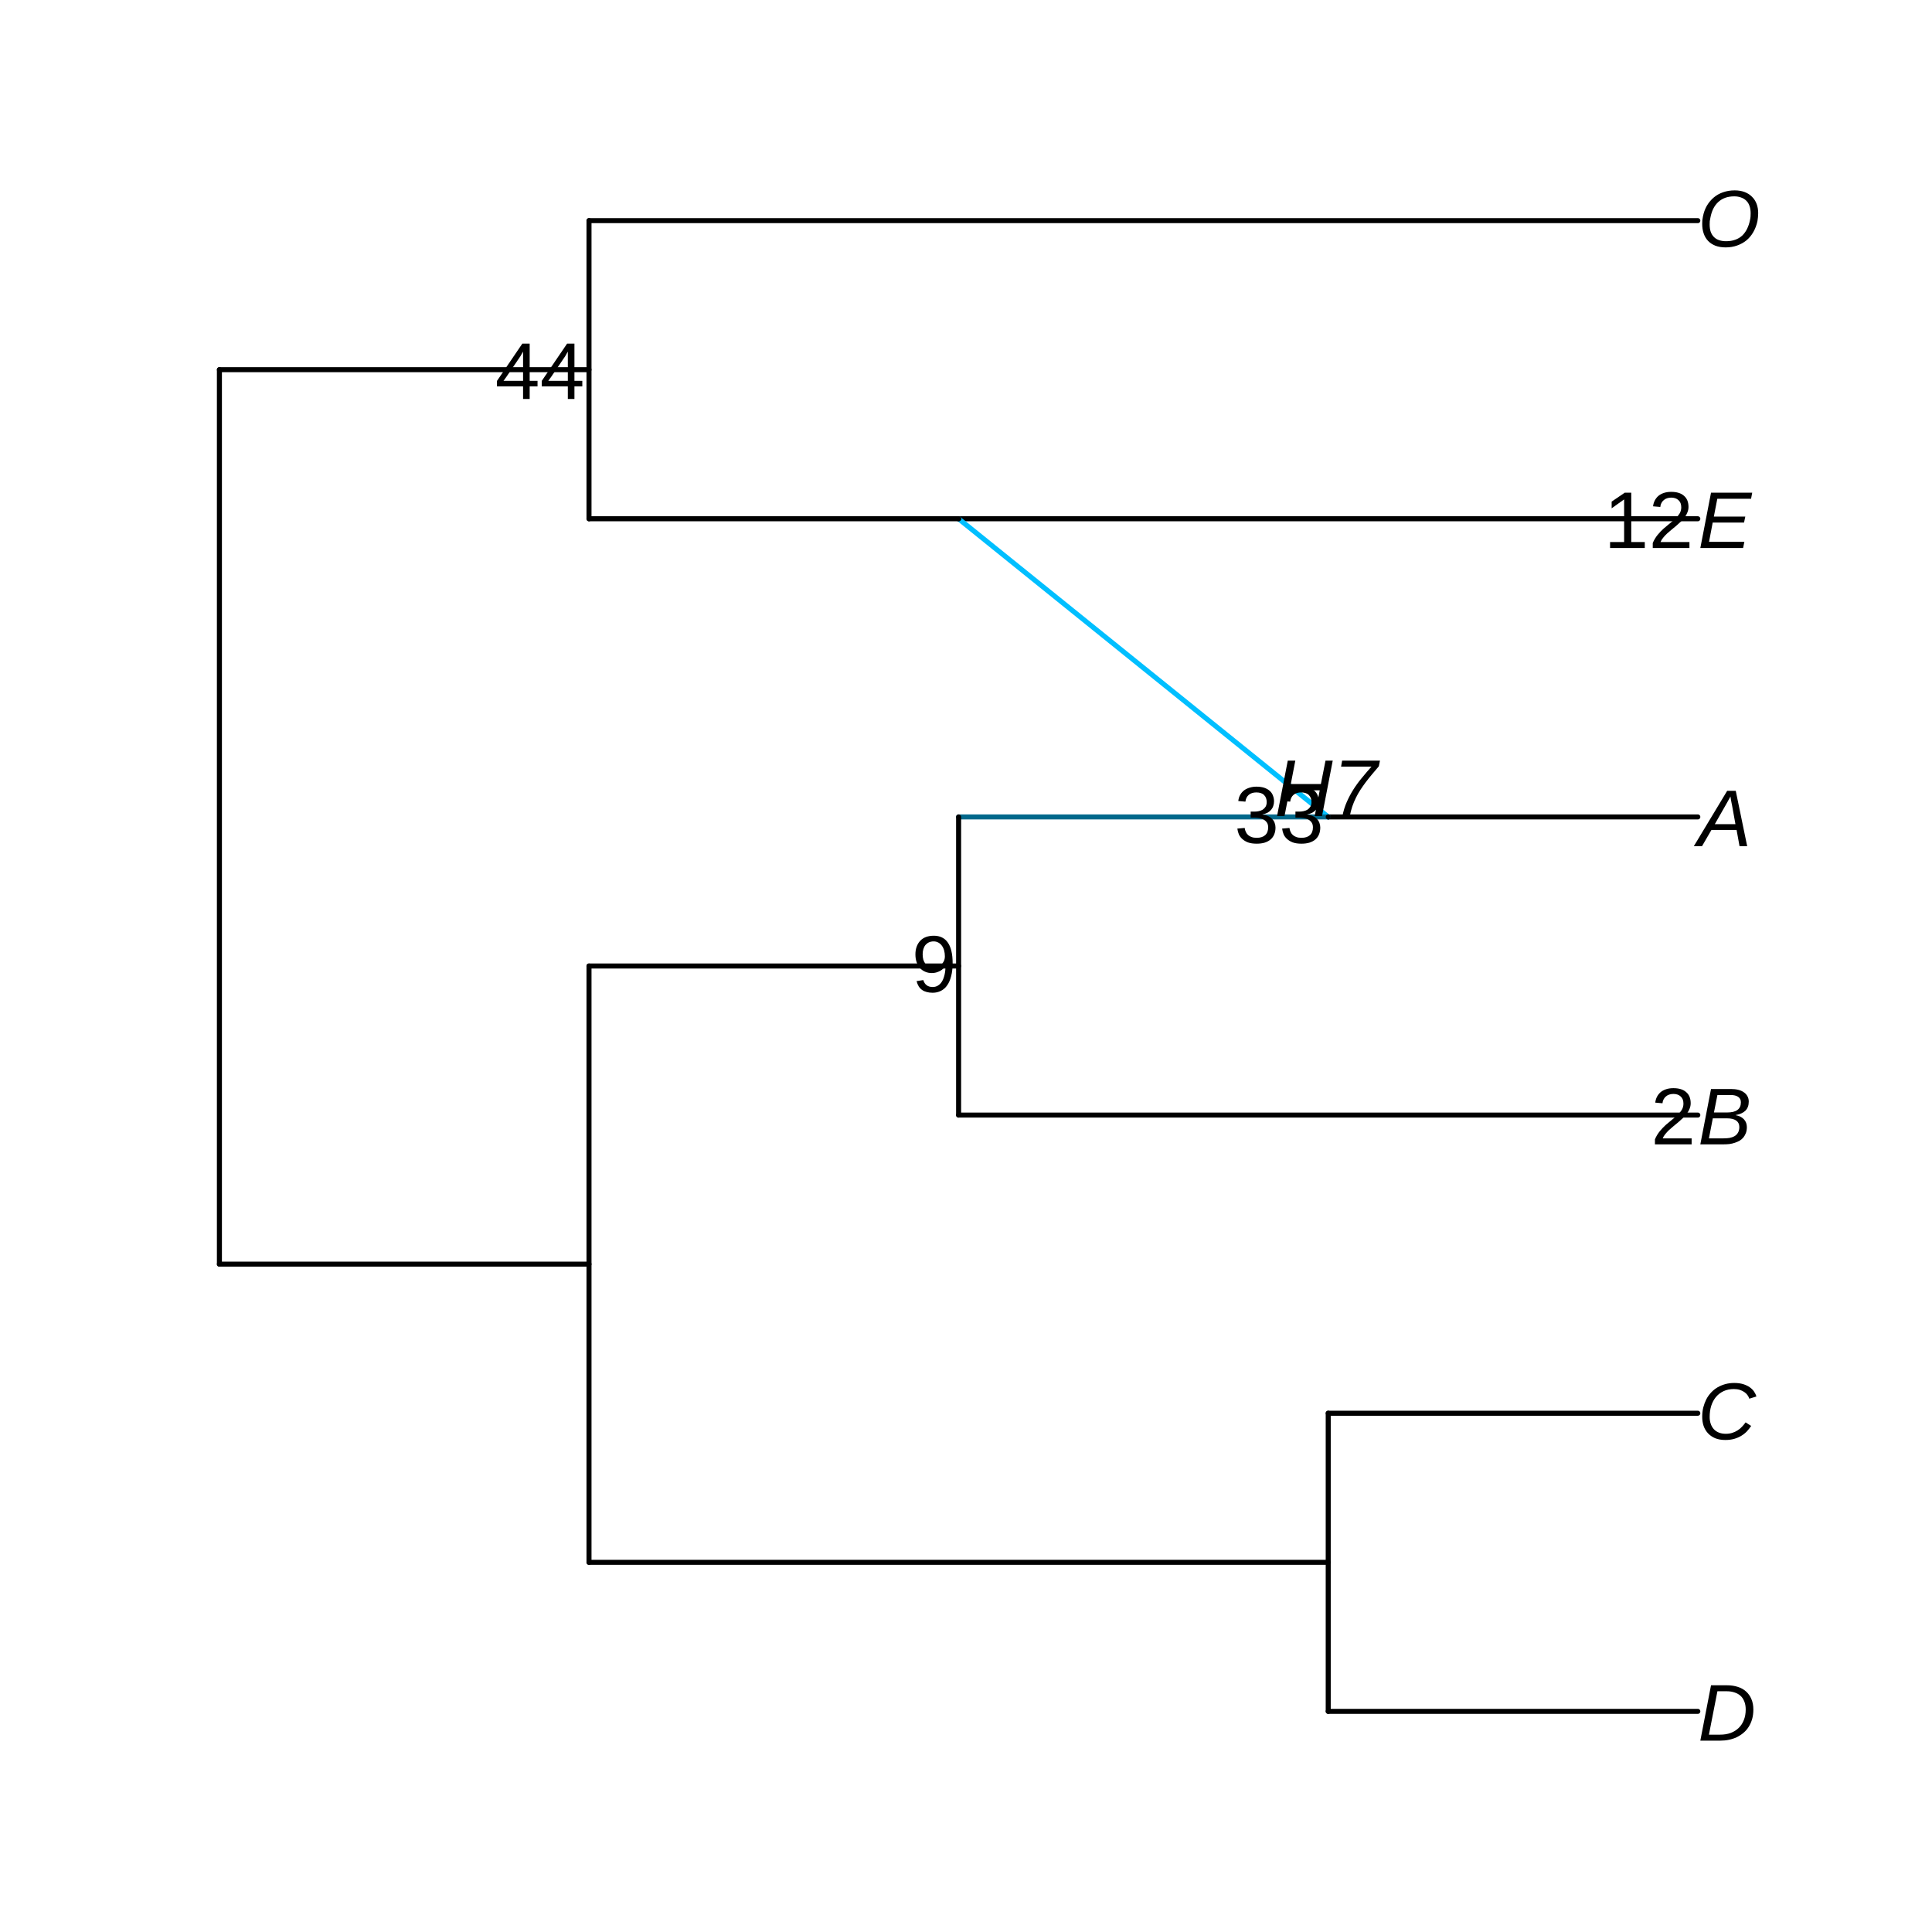
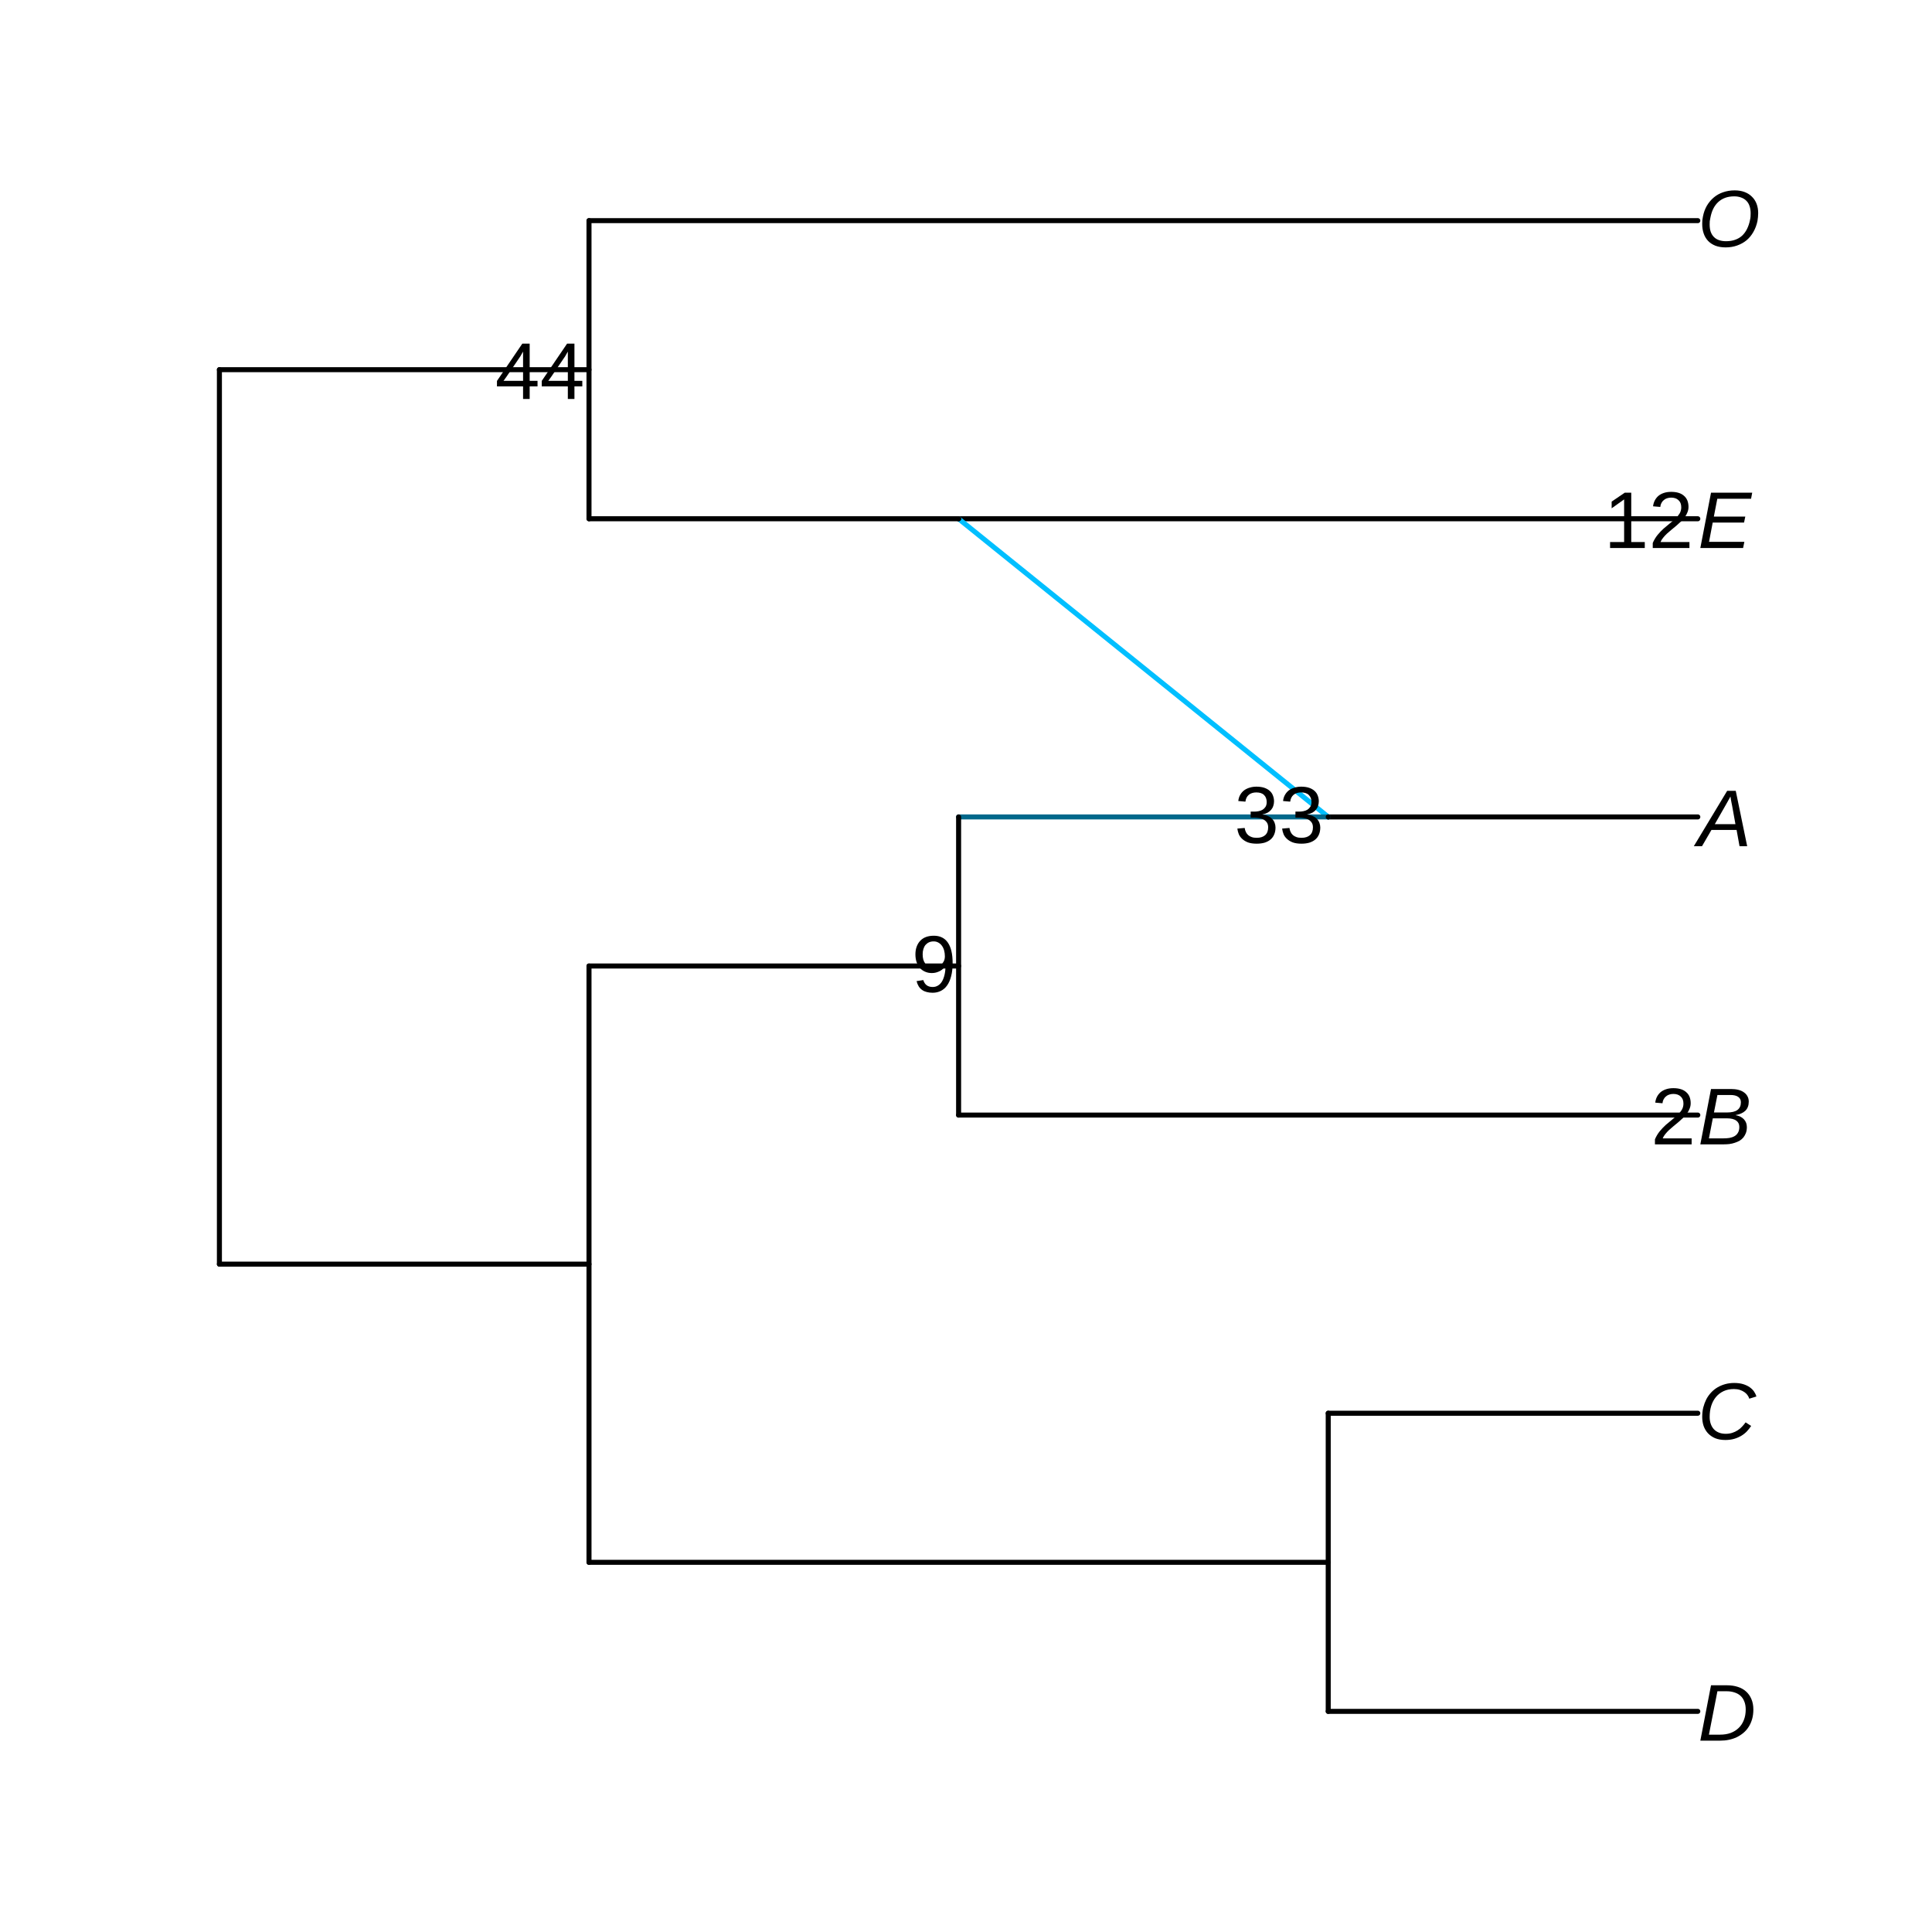
<svg xmlns="http://www.w3.org/2000/svg" xmlns:xlink="http://www.w3.org/1999/xlink" width="288pt" height="288pt" viewBox="0 0 288 288" version="1.1">
  <defs>
    <g>
      <symbol overflow="visible" id="glyph0-0">
        <path style="stroke:none;" d="M 0.406 0 L 0.406 -8 L 3.594 -8 L 3.594 0 Z M 0.797 -0.406 L 3.188 -0.406 L 3.188 -7.594 L 0.797 -7.594 Z M 0.797 -0.406 " />
      </symbol>
      <symbol overflow="visible" id="glyph0-1">
        <path style="stroke:none;" d="M 7.953 -1.969 C 7.766 -1.688 7.551 -1.414 7.312 -1.156 C 7.07 -0.906 6.797 -0.688 6.484 -0.5 C 6.18 -0.312 5.832 -0.16 5.438 -0.047 C 5.051 0.066 4.609 0.125 4.109 0.125 C 3.523 0.125 3.016 0.035 2.578 -0.141 C 2.148 -0.328 1.789 -0.578 1.5 -0.891 C 1.219 -1.203 1.004 -1.566 0.859 -1.984 C 0.723 -2.398 0.656 -2.848 0.656 -3.328 C 0.656 -3.816 0.707 -4.281 0.812 -4.719 C 0.926 -5.156 1.078 -5.562 1.266 -5.938 C 1.461 -6.312 1.703 -6.648 1.984 -6.953 C 2.266 -7.254 2.582 -7.508 2.938 -7.719 C 3.289 -7.926 3.676 -8.086 4.094 -8.203 C 4.508 -8.316 4.953 -8.375 5.422 -8.375 C 5.93 -8.375 6.375 -8.316 6.75 -8.203 C 7.125 -8.086 7.445 -7.938 7.719 -7.75 C 7.988 -7.562 8.207 -7.348 8.375 -7.109 C 8.539 -6.867 8.66 -6.617 8.734 -6.359 L 7.672 -6.031 C 7.617 -6.219 7.531 -6.395 7.406 -6.562 C 7.281 -6.738 7.125 -6.891 6.938 -7.016 C 6.75 -7.148 6.523 -7.258 6.266 -7.344 C 6.004 -7.426 5.707 -7.469 5.375 -7.469 C 4.801 -7.469 4.289 -7.363 3.844 -7.156 C 3.395 -6.945 3.016 -6.656 2.703 -6.281 C 2.398 -5.914 2.164 -5.477 2 -4.969 C 1.844 -4.469 1.766 -3.914 1.766 -3.312 C 1.766 -2.945 1.816 -2.609 1.922 -2.297 C 2.023 -1.992 2.176 -1.727 2.375 -1.5 C 2.57 -1.281 2.82 -1.109 3.125 -0.984 C 3.426 -0.859 3.773 -0.797 4.172 -0.797 C 4.523 -0.797 4.848 -0.844 5.141 -0.938 C 5.43 -1.031 5.695 -1.156 5.938 -1.312 C 6.188 -1.469 6.406 -1.648 6.594 -1.859 C 6.789 -2.066 6.969 -2.281 7.125 -2.5 Z M 7.953 -1.969 " />
      </symbol>
      <symbol overflow="visible" id="glyph0-2">
        <path style="stroke:none;" d="M 4.359 -8.25 C 4.941 -8.25 5.473 -8.172 5.953 -8.016 C 6.43 -7.867 6.844 -7.641 7.188 -7.328 C 7.531 -7.023 7.797 -6.648 7.984 -6.203 C 8.18 -5.754 8.281 -5.234 8.281 -4.641 C 8.281 -4.117 8.219 -3.641 8.094 -3.203 C 7.969 -2.773 7.797 -2.391 7.578 -2.047 C 7.359 -1.703 7.094 -1.398 6.781 -1.141 C 6.477 -0.891 6.145 -0.676 5.781 -0.5 C 5.414 -0.332 5.031 -0.207 4.625 -0.125 C 4.219 -0.039 3.801 0 3.375 0 L 0.375 0 L 1.969 -8.25 Z M 1.656 -0.891 L 3.328 -0.891 C 3.898 -0.891 4.422 -0.973 4.891 -1.141 C 5.359 -1.316 5.758 -1.566 6.094 -1.891 C 6.426 -2.211 6.68 -2.602 6.859 -3.062 C 7.047 -3.531 7.141 -4.055 7.141 -4.641 C 7.141 -5.109 7.066 -5.516 6.922 -5.859 C 6.785 -6.203 6.594 -6.484 6.344 -6.703 C 6.094 -6.922 5.797 -7.082 5.453 -7.188 C 5.109 -7.301 4.738 -7.359 4.344 -7.359 L 2.922 -7.359 Z M 1.656 -0.891 " />
      </symbol>
      <symbol overflow="visible" id="glyph0-3">
        <path style="stroke:none;" d="M 5.5 -8.375 C 6.062 -8.375 6.555 -8.289 6.984 -8.125 C 7.422 -7.957 7.785 -7.723 8.078 -7.422 C 8.379 -7.129 8.609 -6.773 8.766 -6.359 C 8.922 -5.941 9 -5.484 9 -4.984 C 9 -4.797 8.988 -4.598 8.969 -4.391 C 8.945 -4.18 8.922 -3.984 8.891 -3.797 C 8.766 -3.203 8.562 -2.66 8.281 -2.172 C 8.008 -1.691 7.672 -1.281 7.266 -0.938 C 6.859 -0.602 6.391 -0.344 5.859 -0.156 C 5.336 0.031 4.77 0.125 4.156 0.125 C 3.57 0.125 3.062 0.039 2.625 -0.125 C 2.188 -0.301 1.82 -0.539 1.531 -0.844 C 1.238 -1.156 1.02 -1.523 0.875 -1.953 C 0.727 -2.379 0.656 -2.848 0.656 -3.359 C 0.656 -3.535 0.66 -3.719 0.672 -3.906 C 0.691 -4.094 0.723 -4.285 0.766 -4.484 C 0.879 -5.066 1.07 -5.598 1.344 -6.078 C 1.625 -6.555 1.969 -6.969 2.375 -7.312 C 2.781 -7.656 3.242 -7.914 3.766 -8.094 C 4.297 -8.281 4.875 -8.375 5.5 -8.375 Z M 5.438 -7.484 C 4.926 -7.484 4.473 -7.41 4.078 -7.266 C 3.68 -7.117 3.332 -6.906 3.031 -6.625 C 2.738 -6.352 2.492 -6.02 2.297 -5.625 C 2.109 -5.238 1.969 -4.797 1.875 -4.297 C 1.832 -4.117 1.801 -3.945 1.781 -3.781 C 1.77 -3.613 1.766 -3.453 1.766 -3.297 C 1.766 -2.879 1.816 -2.516 1.922 -2.203 C 2.035 -1.891 2.195 -1.629 2.406 -1.422 C 2.613 -1.211 2.867 -1.055 3.172 -0.953 C 3.484 -0.848 3.828 -0.797 4.203 -0.797 C 4.723 -0.797 5.18 -0.867 5.578 -1.016 C 5.984 -1.16 6.332 -1.367 6.625 -1.641 C 6.914 -1.922 7.156 -2.254 7.344 -2.641 C 7.539 -3.035 7.688 -3.477 7.781 -3.969 C 7.82 -4.133 7.848 -4.301 7.859 -4.469 C 7.867 -4.645 7.875 -4.812 7.875 -4.969 C 7.875 -5.383 7.816 -5.75 7.703 -6.062 C 7.598 -6.375 7.438 -6.633 7.219 -6.844 C 7.008 -7.051 6.754 -7.207 6.453 -7.312 C 6.148 -7.426 5.812 -7.484 5.438 -7.484 Z M 5.438 -7.484 " />
      </symbol>
      <symbol overflow="visible" id="glyph0-4">
        <path style="stroke:none;" d="M 0.375 0 L 1.969 -8.25 L 8.109 -8.25 L 7.938 -7.344 L 2.906 -7.344 L 2.391 -4.688 L 7.078 -4.688 L 6.891 -3.797 L 2.219 -3.797 L 1.672 -0.922 L 6.938 -0.922 L 6.75 0 Z M 0.375 0 " />
      </symbol>
      <symbol overflow="visible" id="glyph0-5">
        <path style="stroke:none;" d="M 1.969 -8.25 L 4.953 -8.25 C 5.359 -8.25 5.723 -8.207 6.047 -8.125 C 6.379 -8.039 6.656 -7.914 6.875 -7.75 C 7.102 -7.594 7.281 -7.395 7.406 -7.156 C 7.531 -6.926 7.594 -6.664 7.594 -6.375 C 7.594 -5.801 7.426 -5.348 7.094 -5.016 C 6.758 -4.691 6.266 -4.473 5.609 -4.359 C 5.891 -4.305 6.133 -4.227 6.344 -4.125 C 6.551 -4.02 6.727 -3.891 6.875 -3.734 C 7.02 -3.578 7.129 -3.398 7.203 -3.203 C 7.273 -3.004 7.312 -2.797 7.312 -2.578 C 7.312 -2.254 7.266 -1.961 7.172 -1.703 C 7.078 -1.453 6.953 -1.227 6.797 -1.031 C 6.641 -0.844 6.453 -0.68 6.234 -0.547 C 6.016 -0.422 5.773 -0.316 5.516 -0.234 C 5.266 -0.148 5 -0.086 4.719 -0.047 C 4.438 -0.016 4.148 0 3.859 0 L 0.375 0 Z M 2.406 -4.75 L 4.344 -4.75 C 5.051 -4.75 5.57 -4.875 5.906 -5.125 C 6.25 -5.383 6.422 -5.766 6.422 -6.266 C 6.422 -6.629 6.285 -6.898 6.016 -7.078 C 5.754 -7.266 5.367 -7.359 4.859 -7.359 L 2.922 -7.359 Z M 1.656 -0.891 L 3.812 -0.891 C 4.113 -0.891 4.41 -0.91 4.703 -0.953 C 4.992 -1.004 5.25 -1.094 5.469 -1.219 C 5.688 -1.344 5.859 -1.516 5.984 -1.734 C 6.117 -1.953 6.188 -2.238 6.188 -2.594 C 6.188 -3.008 6.031 -3.328 5.719 -3.547 C 5.406 -3.766 4.961 -3.875 4.391 -3.875 L 2.234 -3.875 Z M 1.656 -0.891 " />
      </symbol>
      <symbol overflow="visible" id="glyph0-6">
        <path style="stroke:none;" d="M 6.219 0 L 5.781 -2.422 L 2.031 -2.422 L 0.625 0 L -0.594 0 L 4.375 -8.25 L 5.656 -8.25 L 7.359 0 Z M 5.109 -6.062 C 5.078 -6.219 5.047 -6.367 5.016 -6.516 C 4.984 -6.672 4.957 -6.812 4.938 -6.938 C 4.914 -7.07 4.898 -7.18 4.891 -7.266 C 4.879 -7.348 4.867 -7.395 4.859 -7.406 C 4.859 -7.395 4.832 -7.344 4.781 -7.25 C 4.738 -7.164 4.68 -7.062 4.609 -6.938 C 4.535 -6.812 4.457 -6.672 4.375 -6.516 C 4.289 -6.359 4.203 -6.203 4.109 -6.047 L 2.531 -3.281 L 5.609 -3.281 Z M 5.109 -6.062 " />
-       </symbol>
-       <symbol overflow="visible" id="glyph0-7">
-         <path style="stroke:none;" d="M 5.984 0 L 6.734 -3.828 L 2.234 -3.828 L 1.484 0 L 0.375 0 L 1.969 -8.25 L 3.094 -8.25 L 2.422 -4.766 L 6.906 -4.766 L 7.594 -8.25 L 8.672 -8.25 L 7.078 0 Z M 5.984 0 " />
-       </symbol>
-       <symbol overflow="visible" id="glyph0-8">
-         <path style="stroke:none;" d="M 6.875 -7.406 C 6.52 -6.977 6.176 -6.57 5.844 -6.188 C 5.52 -5.801 5.211 -5.414 4.922 -5.031 C 4.641 -4.656 4.375 -4.273 4.125 -3.891 C 3.875 -3.504 3.648 -3.109 3.453 -2.703 C 3.254 -2.297 3.078 -1.867 2.922 -1.422 C 2.773 -0.973 2.648 -0.5 2.547 0 L 1.453 0 C 1.598 -0.75 1.812 -1.441 2.094 -2.078 C 2.375 -2.723 2.703 -3.344 3.078 -3.938 C 3.453 -4.531 3.867 -5.102 4.328 -5.656 C 4.785 -6.219 5.27 -6.785 5.781 -7.359 L 1.25 -7.359 L 1.406 -8.25 L 7.047 -8.25 Z M 6.875 -7.406 " />
      </symbol>
      <symbol overflow="visible" id="glyph1-0">
        <path style="stroke:none;" d="M 0.406 0 L 0.406 -8 L 3.594 -8 L 3.594 0 Z M 0.797 -0.406 L 3.188 -0.406 L 3.188 -7.594 L 0.797 -7.594 Z M 0.797 -0.406 " />
      </symbol>
      <symbol overflow="visible" id="glyph1-1">
        <path style="stroke:none;" d="M 0.922 0 L 0.922 -0.891 L 3.016 -0.891 L 3.016 -7.25 L 1.156 -5.922 L 1.156 -6.922 L 3.109 -8.25 L 4.078 -8.25 L 4.078 -0.891 L 6.094 -0.891 L 6.094 0 Z M 0.922 0 " />
      </symbol>
      <symbol overflow="visible" id="glyph1-2">
        <path style="stroke:none;" d="M 0.609 0 L 0.609 -0.75 C 0.805 -1.207 1.047 -1.609 1.328 -1.953 C 1.617 -2.305 1.922 -2.625 2.234 -2.906 C 2.555 -3.188 2.867 -3.445 3.172 -3.688 C 3.484 -3.938 3.766 -4.18 4.016 -4.422 C 4.266 -4.66 4.469 -4.91 4.625 -5.172 C 4.781 -5.441 4.859 -5.742 4.859 -6.078 C 4.859 -6.316 4.82 -6.523 4.75 -6.703 C 4.676 -6.879 4.57 -7.023 4.438 -7.141 C 4.312 -7.266 4.156 -7.359 3.969 -7.422 C 3.781 -7.484 3.578 -7.516 3.359 -7.516 C 3.141 -7.516 2.938 -7.484 2.75 -7.422 C 2.57 -7.367 2.41 -7.281 2.266 -7.156 C 2.117 -7.039 2 -6.895 1.906 -6.719 C 1.812 -6.551 1.754 -6.352 1.734 -6.125 L 0.656 -6.219 C 0.688 -6.508 0.766 -6.785 0.891 -7.047 C 1.023 -7.316 1.203 -7.551 1.422 -7.75 C 1.648 -7.945 1.922 -8.098 2.234 -8.203 C 2.555 -8.316 2.93 -8.375 3.359 -8.375 C 3.766 -8.375 4.125 -8.328 4.438 -8.234 C 4.758 -8.141 5.031 -7.992 5.25 -7.797 C 5.477 -7.609 5.648 -7.375 5.766 -7.094 C 5.879 -6.812 5.938 -6.488 5.938 -6.125 C 5.938 -5.844 5.883 -5.578 5.781 -5.328 C 5.688 -5.078 5.555 -4.836 5.391 -4.609 C 5.223 -4.379 5.031 -4.16 4.812 -3.953 C 4.594 -3.742 4.363 -3.535 4.125 -3.328 C 3.895 -3.129 3.656 -2.93 3.406 -2.734 C 3.164 -2.535 2.938 -2.336 2.719 -2.141 C 2.508 -1.941 2.32 -1.738 2.156 -1.531 C 1.988 -1.332 1.859 -1.117 1.766 -0.891 L 6.078 -0.891 L 6.078 0 Z M 0.609 0 " />
      </symbol>
      <symbol overflow="visible" id="glyph1-3">
        <path style="stroke:none;" d="M 5.156 -1.875 L 5.156 0 L 4.172 0 L 4.172 -1.875 L 0.281 -1.875 L 0.281 -2.688 L 4.062 -8.25 L 5.156 -8.25 L 5.156 -2.703 L 6.328 -2.703 L 6.328 -1.875 Z M 4.172 -7.062 C 4.16 -7.039 4.141 -7.004 4.109 -6.953 C 4.078 -6.898 4.039 -6.836 4 -6.766 C 3.957 -6.691 3.914 -6.617 3.875 -6.547 C 3.844 -6.473 3.812 -6.414 3.781 -6.375 L 1.656 -3.25 C 1.633 -3.219 1.602 -3.176 1.562 -3.125 C 1.531 -3.07 1.492 -3.02 1.453 -2.969 C 1.422 -2.914 1.383 -2.863 1.344 -2.812 C 1.301 -2.77 1.27 -2.734 1.25 -2.703 L 4.172 -2.703 Z M 4.172 -7.062 " />
      </symbol>
      <symbol overflow="visible" id="glyph1-4">
        <path style="stroke:none;" d="M 6.141 -2.281 C 6.141 -1.906 6.078 -1.566 5.953 -1.266 C 5.836 -0.973 5.66 -0.723 5.422 -0.516 C 5.18 -0.305 4.883 -0.145 4.531 -0.031 C 4.188 0.07 3.789 0.125 3.344 0.125 C 2.832 0.125 2.398 0.062 2.047 -0.062 C 1.703 -0.195 1.414 -0.367 1.188 -0.578 C 0.957 -0.785 0.785 -1.02 0.672 -1.281 C 0.566 -1.551 0.492 -1.832 0.453 -2.125 L 1.547 -2.219 C 1.578 -2 1.633 -1.801 1.719 -1.625 C 1.801 -1.445 1.914 -1.289 2.062 -1.156 C 2.207 -1.031 2.383 -0.93 2.594 -0.859 C 2.801 -0.785 3.051 -0.75 3.344 -0.75 C 3.875 -0.75 4.289 -0.879 4.594 -1.141 C 4.895 -1.41 5.047 -1.801 5.047 -2.312 C 5.047 -2.613 4.977 -2.859 4.844 -3.047 C 4.707 -3.234 4.539 -3.379 4.344 -3.484 C 4.145 -3.586 3.926 -3.656 3.688 -3.688 C 3.445 -3.727 3.227 -3.75 3.031 -3.75 L 2.438 -3.75 L 2.438 -4.656 L 3.016 -4.656 C 3.211 -4.656 3.414 -4.676 3.625 -4.719 C 3.844 -4.758 4.039 -4.832 4.219 -4.938 C 4.395 -5.051 4.539 -5.195 4.656 -5.375 C 4.77 -5.562 4.828 -5.797 4.828 -6.078 C 4.828 -6.523 4.695 -6.875 4.438 -7.125 C 4.188 -7.383 3.801 -7.516 3.281 -7.516 C 2.82 -7.516 2.445 -7.395 2.156 -7.156 C 1.875 -6.914 1.707 -6.578 1.656 -6.141 L 0.594 -6.234 C 0.633 -6.598 0.734 -6.91 0.891 -7.172 C 1.047 -7.441 1.242 -7.664 1.484 -7.844 C 1.734 -8.02 2.008 -8.148 2.312 -8.234 C 2.625 -8.328 2.953 -8.375 3.297 -8.375 C 3.754 -8.375 4.148 -8.316 4.484 -8.203 C 4.816 -8.086 5.086 -7.93 5.297 -7.734 C 5.516 -7.535 5.672 -7.301 5.766 -7.031 C 5.867 -6.77 5.922 -6.488 5.922 -6.188 C 5.922 -5.945 5.883 -5.723 5.812 -5.516 C 5.75 -5.305 5.645 -5.113 5.5 -4.938 C 5.363 -4.77 5.188 -4.625 4.969 -4.5 C 4.75 -4.383 4.488 -4.297 4.188 -4.234 L 4.188 -4.219 C 4.52 -4.176 4.805 -4.098 5.047 -3.984 C 5.297 -3.867 5.5 -3.723 5.656 -3.547 C 5.82 -3.379 5.941 -3.188 6.016 -2.969 C 6.098 -2.75 6.141 -2.52 6.141 -2.281 Z M 6.141 -2.281 " />
      </symbol>
      <symbol overflow="visible" id="glyph1-5">
        <path style="stroke:none;" d="M 6.109 -4.297 C 6.109 -3.555 6.035 -2.91 5.891 -2.359 C 5.754 -1.805 5.555 -1.348 5.297 -0.984 C 5.047 -0.617 4.734 -0.344 4.359 -0.156 C 3.992 0.031 3.582 0.125 3.125 0.125 C 2.801 0.125 2.508 0.086 2.25 0.016 C 2 -0.047 1.773 -0.145 1.578 -0.281 C 1.379 -0.414 1.207 -0.594 1.062 -0.812 C 0.926 -1.031 0.816 -1.297 0.734 -1.609 L 1.734 -1.766 C 1.848 -1.41 2.02 -1.148 2.25 -0.984 C 2.488 -0.816 2.785 -0.734 3.141 -0.734 C 3.422 -0.734 3.676 -0.801 3.906 -0.938 C 4.145 -1.07 4.348 -1.273 4.516 -1.547 C 4.68 -1.816 4.812 -2.156 4.906 -2.562 C 5 -2.969 5.051 -3.441 5.062 -3.984 C 4.977 -3.797 4.863 -3.629 4.719 -3.484 C 4.582 -3.348 4.422 -3.227 4.234 -3.125 C 4.055 -3.031 3.859 -2.953 3.641 -2.891 C 3.43 -2.836 3.223 -2.812 3.016 -2.812 C 2.641 -2.812 2.301 -2.879 2 -3.016 C 1.695 -3.148 1.438 -3.336 1.219 -3.578 C 1.008 -3.828 0.848 -4.117 0.734 -4.453 C 0.617 -4.797 0.562 -5.18 0.562 -5.609 C 0.562 -6.023 0.625 -6.406 0.75 -6.75 C 0.875 -7.094 1.051 -7.383 1.281 -7.625 C 1.52 -7.875 1.805 -8.062 2.141 -8.188 C 2.484 -8.312 2.875 -8.375 3.312 -8.375 C 4.227 -8.375 4.922 -8.035 5.391 -7.359 C 5.867 -6.68 6.109 -5.66 6.109 -4.297 Z M 4.953 -5.312 C 4.953 -5.613 4.914 -5.898 4.844 -6.172 C 4.77 -6.441 4.66 -6.676 4.516 -6.875 C 4.379 -7.07 4.207 -7.227 4 -7.344 C 3.789 -7.469 3.551 -7.531 3.281 -7.531 C 3.02 -7.531 2.785 -7.484 2.578 -7.391 C 2.379 -7.297 2.207 -7.164 2.062 -7 C 1.926 -6.832 1.82 -6.629 1.75 -6.391 C 1.676 -6.16 1.641 -5.898 1.641 -5.609 C 1.641 -5.328 1.672 -5.066 1.734 -4.828 C 1.805 -4.586 1.91 -4.379 2.047 -4.203 C 2.18 -4.035 2.348 -3.898 2.547 -3.797 C 2.754 -3.703 2.992 -3.656 3.266 -3.656 C 3.461 -3.656 3.66 -3.688 3.859 -3.75 C 4.055 -3.812 4.234 -3.91 4.391 -4.047 C 4.555 -4.191 4.691 -4.367 4.797 -4.578 C 4.898 -4.785 4.953 -5.031 4.953 -5.312 Z M 4.953 -5.312 " />
      </symbol>
    </g>
  </defs>
  <g id="surface41">
    <rect x="0" y="0" width="288" height="288" style="fill:rgb(100%,100%,100%);fill-opacity:1;stroke:none;" />
    <path style="fill:none;stroke-width:0.75;stroke-linecap:round;stroke-linejoin:round;stroke:rgb(0%,0%,0%);stroke-opacity:1;stroke-miterlimit:10;" d="M 197.996 210.668 L 253.09 210.668 " />
    <path style="fill:none;stroke-width:0.75;stroke-linecap:round;stroke-linejoin:round;stroke:rgb(0%,0%,0%);stroke-opacity:1;stroke-miterlimit:10;" d="M 197.996 255.109 L 253.09 255.109 " />
    <path style="fill:none;stroke-width:0.75;stroke-linecap:round;stroke-linejoin:round;stroke:rgb(0%,0%,0%);stroke-opacity:1;stroke-miterlimit:10;" d="M 87.801 32.891 L 253.09 32.891 " />
    <path style="fill:none;stroke-width:0.75;stroke-linecap:round;stroke-linejoin:round;stroke:rgb(0%,0%,0%);stroke-opacity:1;stroke-miterlimit:10;" d="M 142.898 77.332 L 253.09 77.332 " />
    <path style="fill:none;stroke-width:0.75;stroke-linecap:round;stroke-linejoin:round;stroke:rgb(0%,74.902%,100%);stroke-opacity:1;stroke-miterlimit:10;" d="M 142.898 77.332 L 197.996 121.777 " />
    <path style="fill:none;stroke-width:0.75;stroke-linecap:round;stroke-linejoin:round;stroke:rgb(0%,0%,0%);stroke-opacity:1;stroke-miterlimit:10;" d="M 87.801 77.332 L 142.898 77.332 " />
    <path style="fill:none;stroke-width:0.75;stroke-linecap:round;stroke-linejoin:round;stroke:rgb(0%,0%,0%);stroke-opacity:1;stroke-miterlimit:10;" d="M 32.707 55.109 L 87.801 55.109 " />
    <path style="fill:none;stroke-width:0.75;stroke-linecap:round;stroke-linejoin:round;stroke:rgb(0%,0%,0%);stroke-opacity:1;stroke-miterlimit:10;" d="M 142.898 166.223 L 253.09 166.223 " />
    <path style="fill:none;stroke-width:0.75;stroke-linecap:round;stroke-linejoin:round;stroke:rgb(0%,0%,0%);stroke-opacity:1;stroke-miterlimit:10;" d="M 197.996 121.777 L 253.09 121.777 " />
    <path style="fill:none;stroke-width:0.75;stroke-linecap:round;stroke-linejoin:round;stroke:rgb(0%,40.784%,54.51%);stroke-opacity:1;stroke-miterlimit:10;" d="M 142.898 121.777 L 197.996 121.777 " />
    <path style="fill:none;stroke-width:0.75;stroke-linecap:round;stroke-linejoin:round;stroke:rgb(0%,0%,0%);stroke-opacity:1;stroke-miterlimit:10;" d="M 87.801 144 L 142.898 144 " />
    <path style="fill:none;stroke-width:0.75;stroke-linecap:round;stroke-linejoin:round;stroke:rgb(0%,0%,0%);stroke-opacity:1;stroke-miterlimit:10;" d="M 87.801 232.891 L 197.996 232.891 " />
    <path style="fill:none;stroke-width:0.75;stroke-linecap:round;stroke-linejoin:round;stroke:rgb(0%,0%,0%);stroke-opacity:1;stroke-miterlimit:10;" d="M 32.707 188.445 L 87.801 188.445 " />
    <path style="fill:none;stroke-width:0.75;stroke-linecap:round;stroke-linejoin:round;stroke:rgb(0%,0%,0%);stroke-opacity:1;stroke-miterlimit:10;" d="M 142.898 77.332 L 142.898 77.332 " />
    <path style="fill:none;stroke-width:0.75;stroke-linecap:round;stroke-linejoin:round;stroke:rgb(0%,0%,0%);stroke-opacity:1;stroke-miterlimit:10;" d="M 87.801 77.332 L 87.801 32.891 " />
    <path style="fill:none;stroke-width:0.75;stroke-linecap:round;stroke-linejoin:round;stroke:rgb(0%,0%,0%);stroke-opacity:1;stroke-miterlimit:10;" d="M 197.996 121.777 L 197.996 121.777 " />
    <path style="fill:none;stroke-width:0.75;stroke-linecap:round;stroke-linejoin:round;stroke:rgb(0%,0%,0%);stroke-opacity:1;stroke-miterlimit:10;" d="M 142.898 166.223 L 142.898 121.777 " />
    <path style="fill:none;stroke-width:0.75;stroke-linecap:round;stroke-linejoin:round;stroke:rgb(0%,0%,0%);stroke-opacity:1;stroke-miterlimit:10;" d="M 87.801 232.891 L 87.801 144 " />
    <path style="fill:none;stroke-width:0.75;stroke-linecap:round;stroke-linejoin:round;stroke:rgb(0%,0%,0%);stroke-opacity:1;stroke-miterlimit:10;" d="M 197.996 255.109 L 197.996 210.668 " />
    <path style="fill:none;stroke-width:0.75;stroke-linecap:round;stroke-linejoin:round;stroke:rgb(0%,0%,0%);stroke-opacity:1;stroke-miterlimit:10;" d="M 32.707 188.445 L 32.707 55.109 " />
    <g style="fill:rgb(0%,0%,0%);fill-opacity:1;">
      <use xlink:href="#glyph0-1" x="253.09" y="214.531" />
    </g>
    <g style="fill:rgb(0%,0%,0%);fill-opacity:1;">
      <use xlink:href="#glyph0-2" x="253.09" y="259.473" />
    </g>
    <g style="fill:rgb(0%,0%,0%);fill-opacity:1;">
      <use xlink:href="#glyph0-3" x="253.09" y="36.754" />
    </g>
    <g style="fill:rgb(0%,0%,0%);fill-opacity:1;">
      <use xlink:href="#glyph0-4" x="253.09" y="81.695" />
    </g>
    <g style="fill:rgb(0%,0%,0%);fill-opacity:1;">
      <use xlink:href="#glyph0-5" x="253.09" y="170.586" />
    </g>
    <g style="fill:rgb(0%,0%,0%);fill-opacity:1;">
      <use xlink:href="#glyph0-6" x="253.09" y="126.141" />
    </g>
    <g style="fill:rgb(0%,0%,0%);fill-opacity:1;">
-       <use xlink:href="#glyph0-7" x="189.996" y="121.641" />
-       <use xlink:href="#glyph0-8" x="198.662" y="121.641" />
-     </g>
-     <g style="fill:rgb(0%,0%,0%);fill-opacity:1;">
      <use xlink:href="#glyph1-1" x="239.09" y="81.695" />
      <use xlink:href="#glyph1-2" x="245.764" y="81.695" />
    </g>
    <g style="fill:rgb(0%,0%,0%);fill-opacity:1;">
      <use xlink:href="#glyph1-3" x="73.801" y="59.473" />
      <use xlink:href="#glyph1-3" x="80.475" y="59.473" />
    </g>
    <g style="fill:rgb(0%,0%,0%);fill-opacity:1;">
      <use xlink:href="#glyph1-2" x="246.09" y="170.586" />
    </g>
    <g style="fill:rgb(0%,0%,0%);fill-opacity:1;">
      <use xlink:href="#glyph1-4" x="183.996" y="125.641" />
      <use xlink:href="#glyph1-4" x="190.67" y="125.641" />
    </g>
    <g style="fill:rgb(0%,0%,0%);fill-opacity:1;">
      <use xlink:href="#glyph1-5" x="135.898" y="147.863" />
    </g>
  </g>
</svg>
